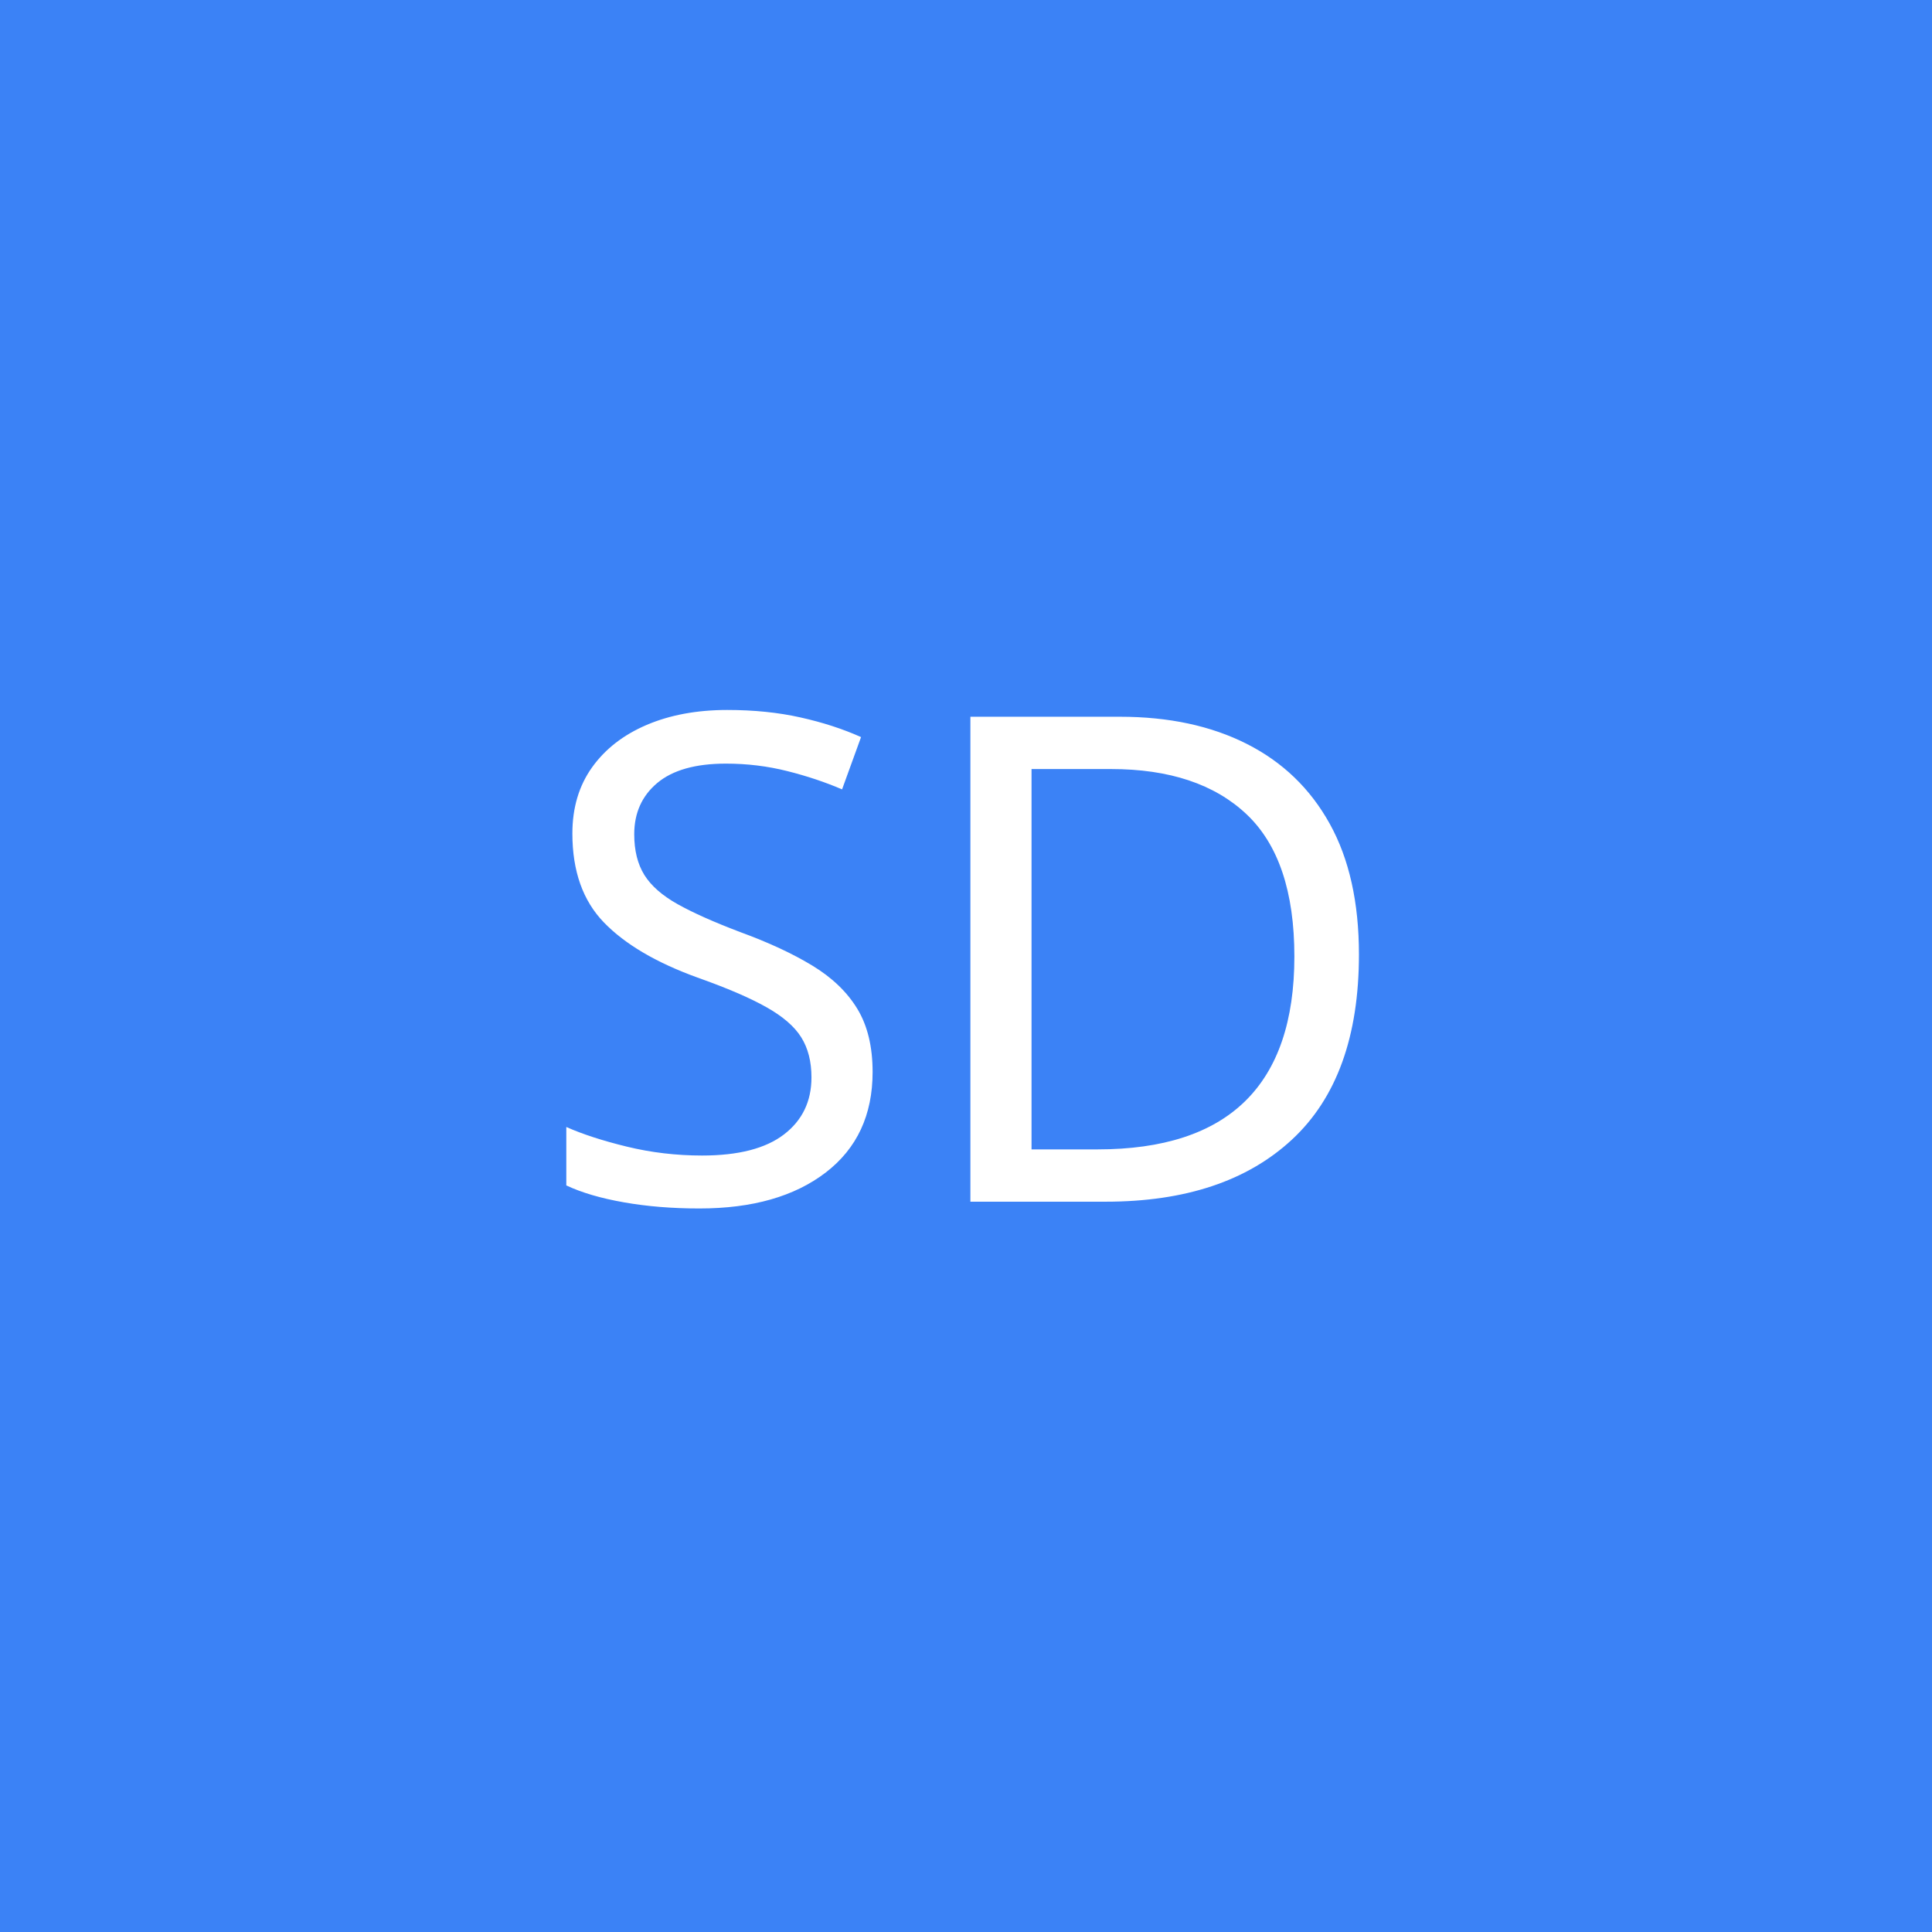
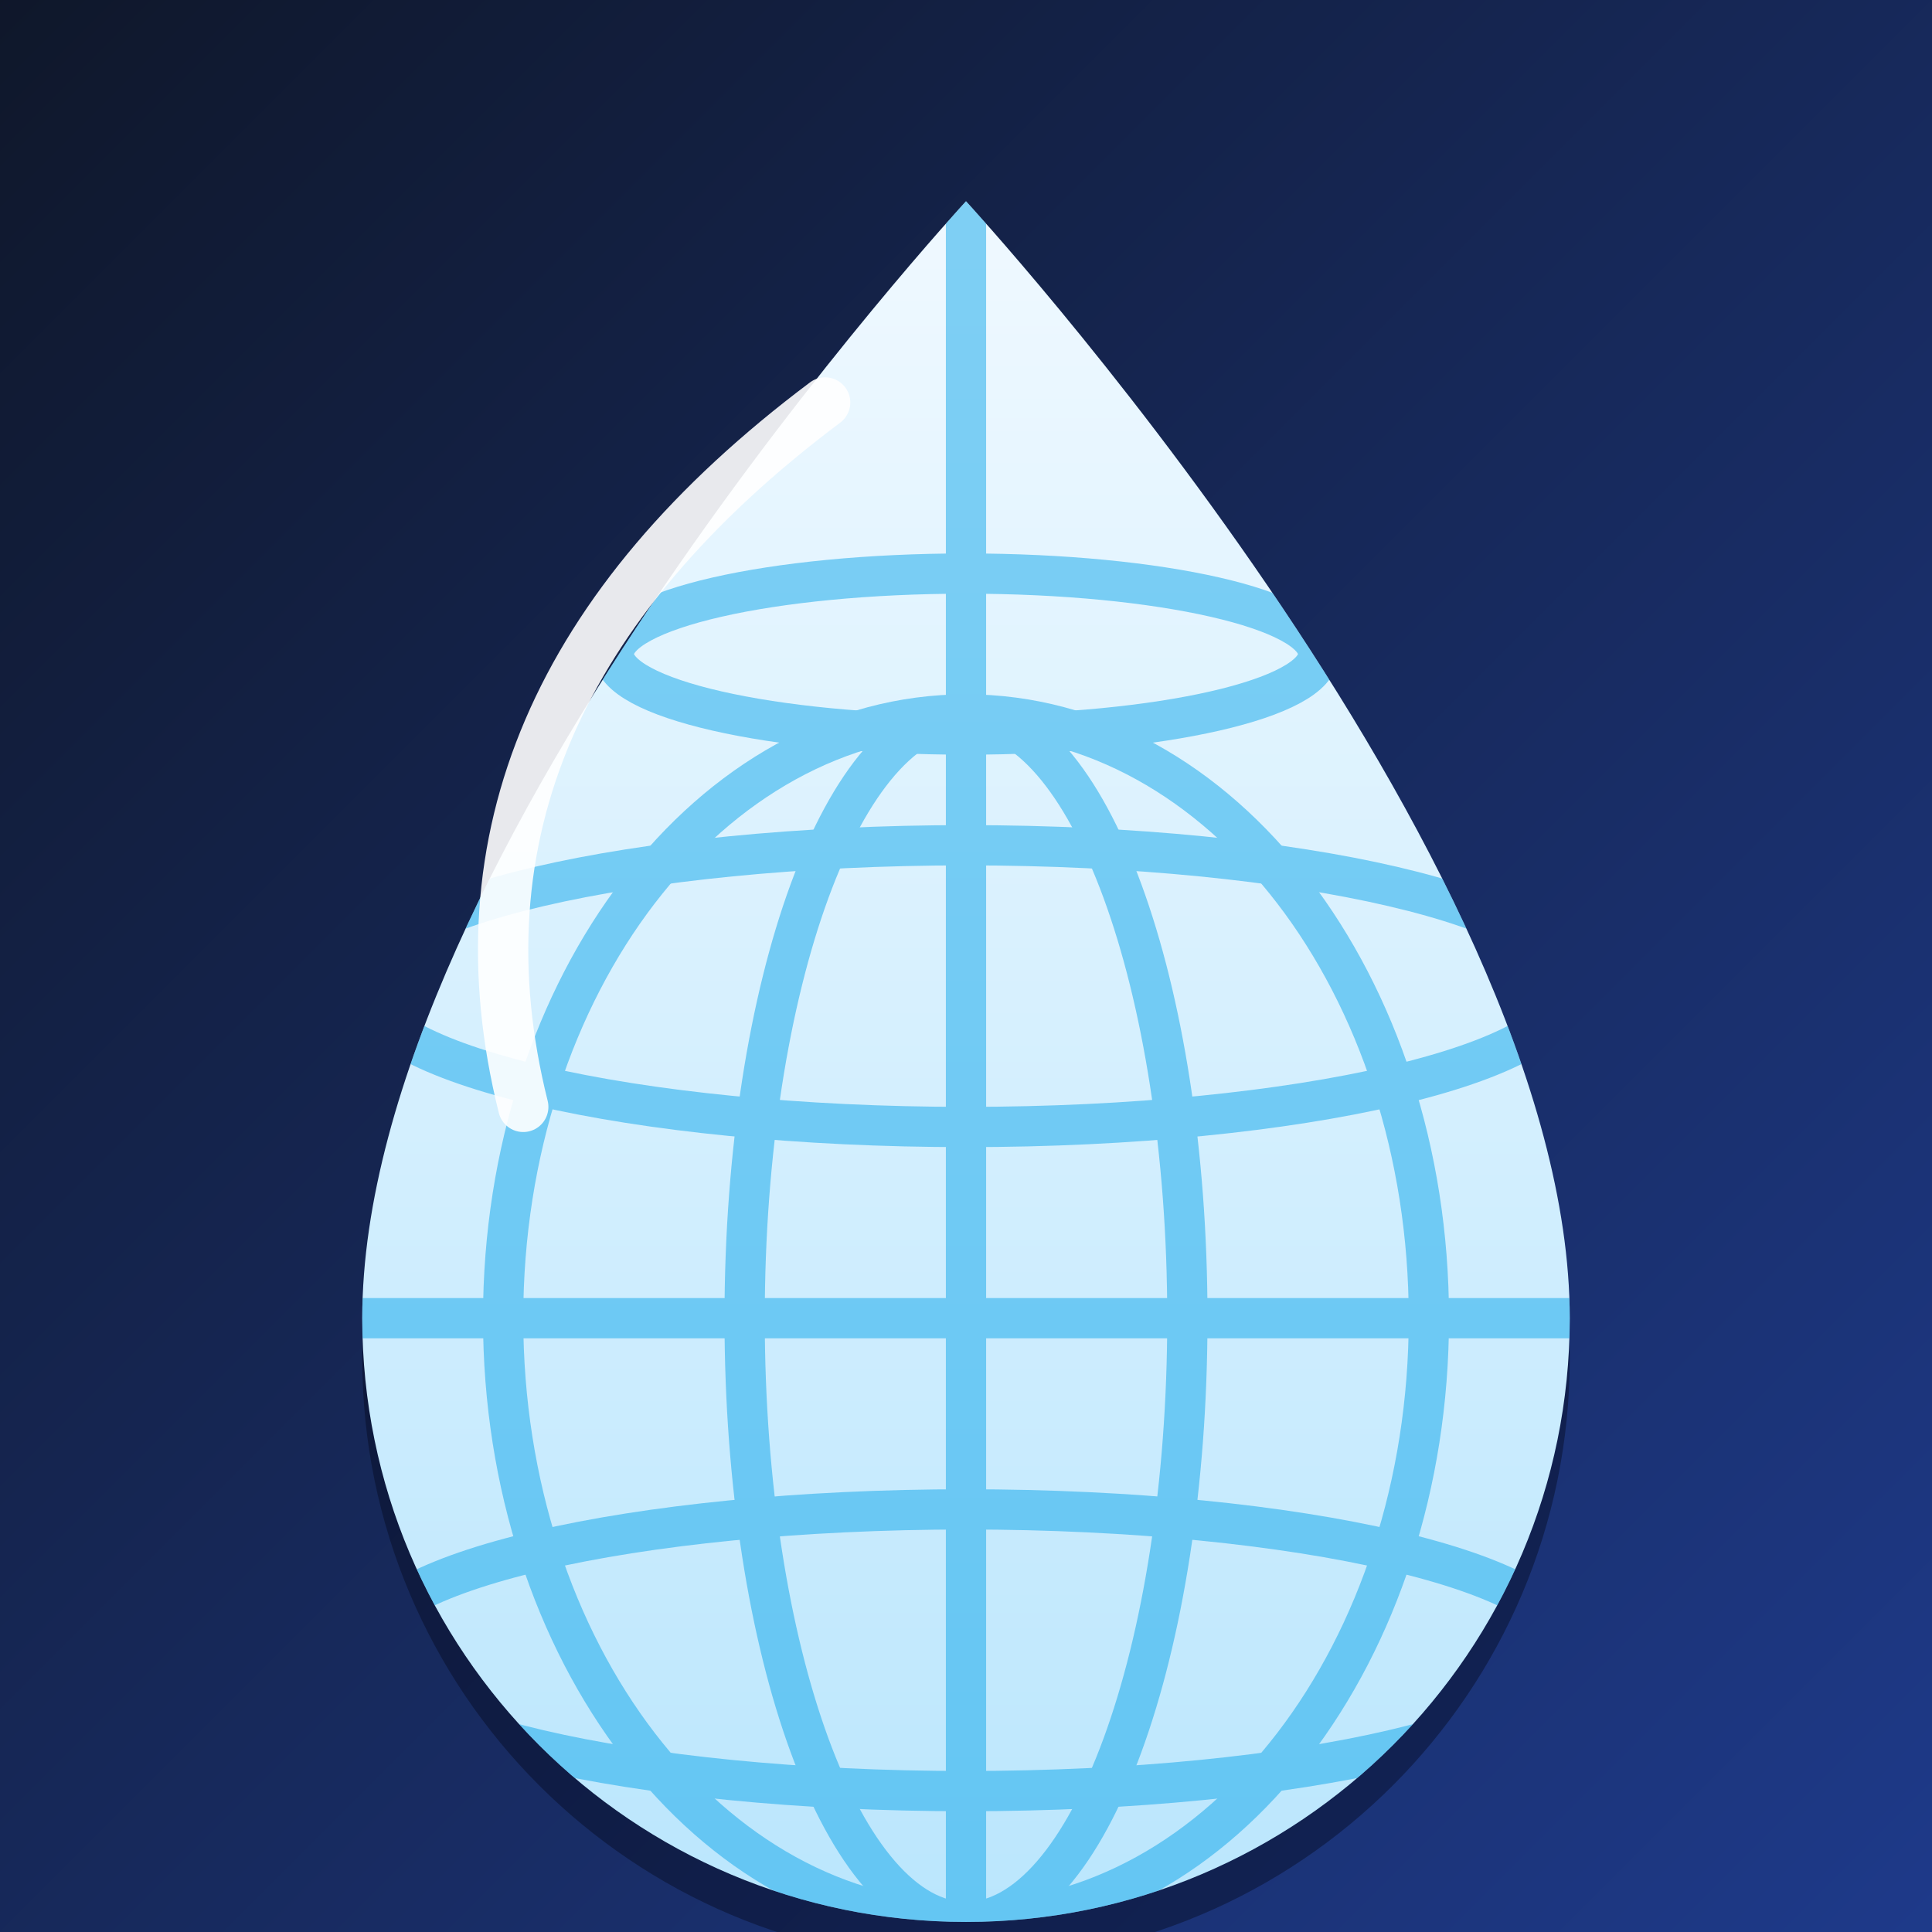
- <svg xmlns="http://www.w3.org/2000/svg" viewBox="0 0 512 512">
-   <rect width="512" height="512" fill="#3b82f6" />
-   <text x="50%" y="50%" dominant-baseline="middle" text-anchor="middle" font-size="180" fill="white" font-family="sans-serif">SD</text>
+ <svg xmlns="http://www.w3.org/2000/svg" viewBox="0 0 192 192" width="512" height="512">
+   <defs>
+     <linearGradient id="bg" x1="0%" y1="0%" x2="100%" y2="100%">
+       <stop offset="0%" stop-color="#0f172a" />
+       <stop offset="100%" stop-color="#1e3a8a" />
+     </linearGradient>
+     <linearGradient id="drop" x1="0%" y1="0%" x2="0%" y2="100%">
+       <stop offset="0%" stop-color="#f0f9ff" />
+       <stop offset="100%" stop-color="#bae6fd" />
+     </linearGradient>
+     <clipPath id="dropClip">
+       <path d="M 96,20 C 96,20 156,85 156,131 A 60,60 0 0 1 36,131 C 36,85 96,20 96,20 Z" />
+     </clipPath>
+   </defs>
+   <rect width="192" height="192" fill="url(#bg)" />
+   <path d="M 96,24 C 96,24 156,89 156,135 A 60,60 0 0 1 36,135 C 36,89 96,24 96,24 Z" fill="#020617" opacity="0.4" />
+   <path d="M 96,20 C 96,20 156,85 156,131 A 60,60 0 0 1 36,131 C 36,85 96,20 96,20 Z" fill="url(#drop)" />
+   <g clip-path="url(#dropClip)" stroke="#0ea5e9" stroke-width="4" fill="none" opacity="0.5">
+     <ellipse cx="96" cy="131" rx="22" ry="60" />
+     <ellipse cx="96" cy="131" rx="46" ry="60" />
+     <line x1="96" y1="0" x2="96" y2="192" />
+     <line x1="0" y1="131" x2="192" y2="131" />
+     <ellipse cx="96" cy="98" rx="60" ry="14" />
+     <ellipse cx="96" cy="164" rx="60" ry="14" />
+     <ellipse cx="96" cy="65" rx="35" ry="8" />
+   </g>
+   <path d="M 52,110 Q 42,70 82,40" fill="none" stroke="#ffffff" stroke-width="5" stroke-linecap="round" opacity="0.9" />
</svg>
